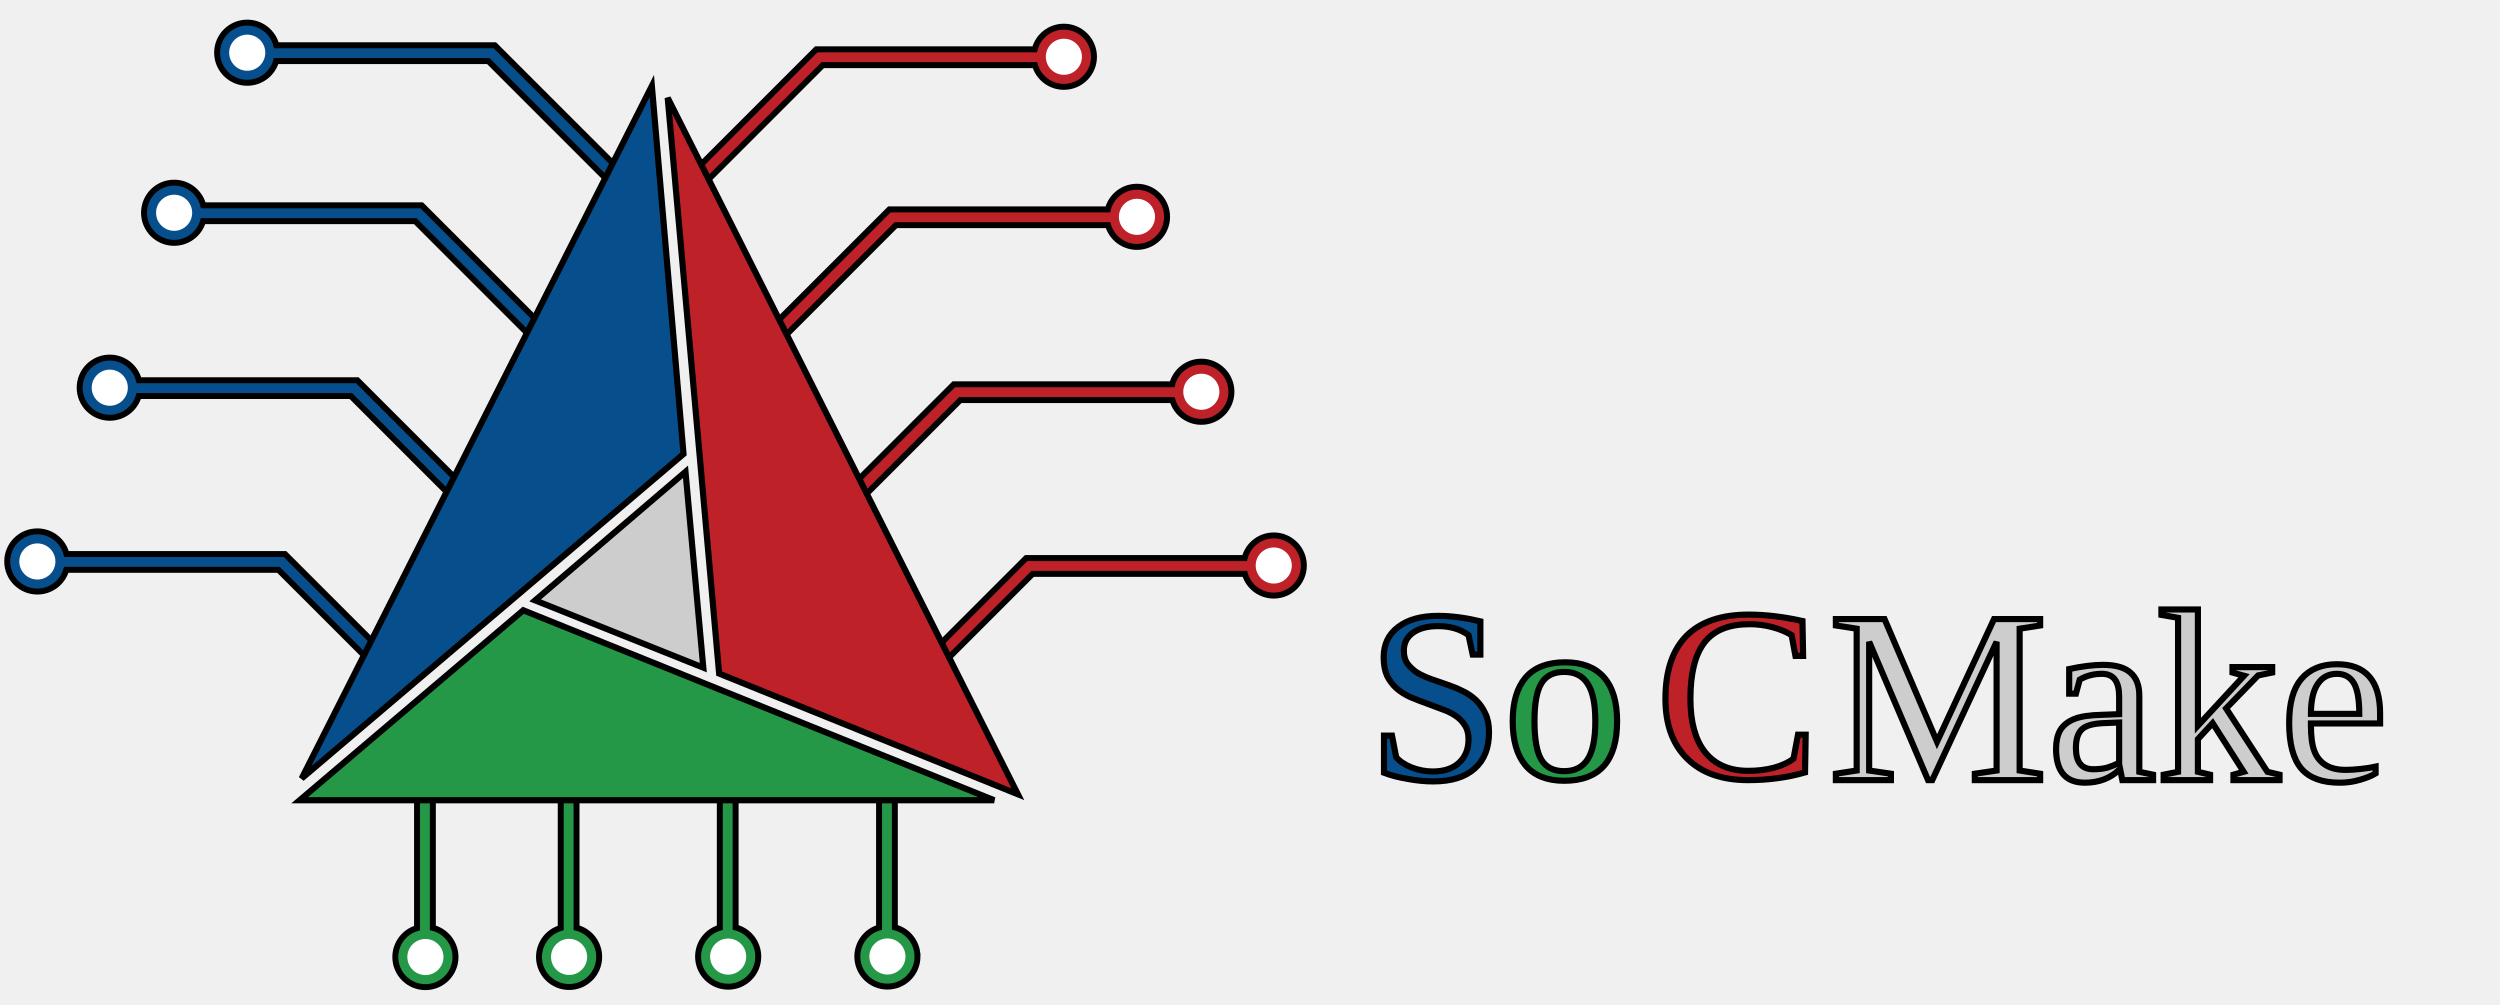
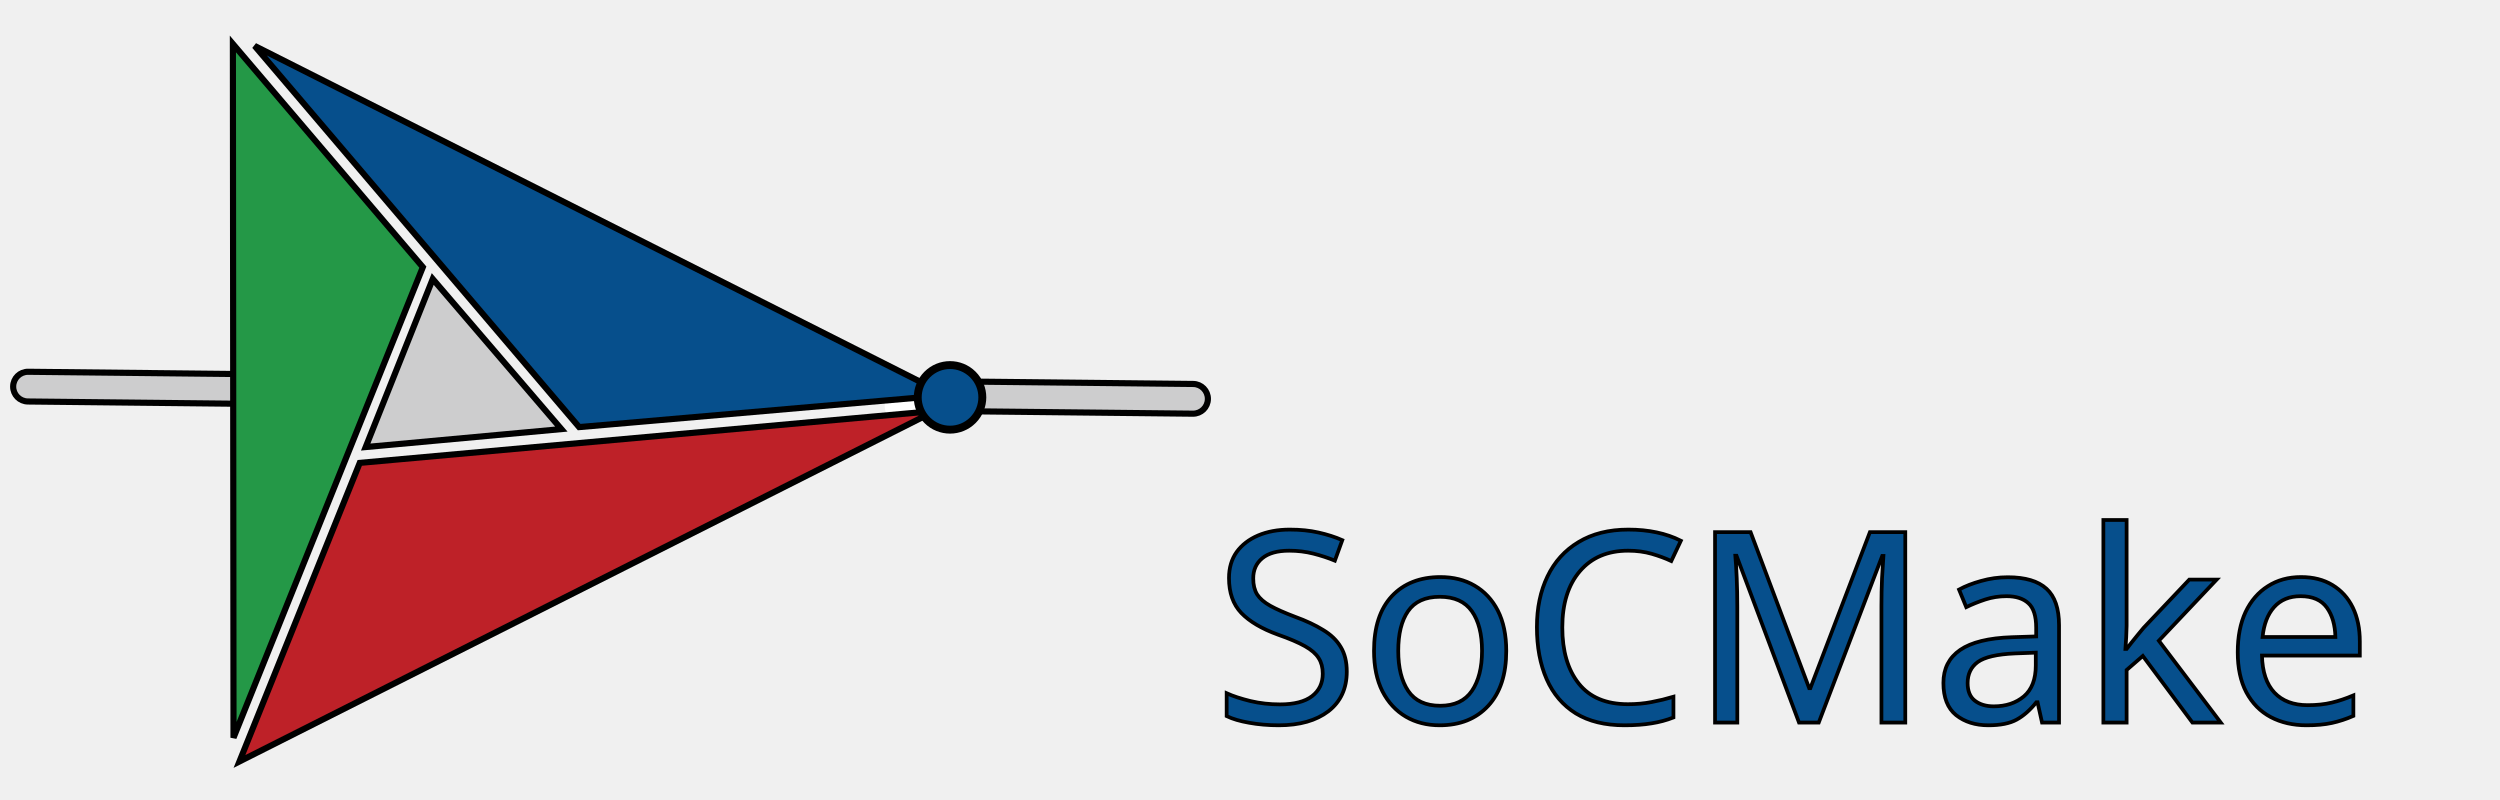
- <svg xmlns="http://www.w3.org/2000/svg" x="0px" y="0px" viewBox="0 0 122 49" xml:space="preserve" version="1.1" id="svg39" width="122" height="49">
-   <defs id="defs43">                </defs>
+ <svg xmlns="http://www.w3.org/2000/svg" x="0px" y="0px" viewBox="0 0 200 64" xml:space="preserve" version="1.1" id="svg39" width="200" height="64">
+   <defs id="defs43" />
  <style type="text/css" id="style2"> .st0{fill:#064F8C;} .st1{fill:#249847;} .st2{fill:#BE2128;} .st3{fill:#172C36;} .st4{fill:#CDCDCE;} </style>
-   <g id="Layer_2" transform="translate(0,18.6)"> </g>
-   <path id="rect266" style="fill:#064f8c;fill-opacity:1;stroke:#000000;stroke-width:0.291;stroke-dasharray:none;stroke-opacity:1" d="m 12.065,1.104 a 1.469,1.469 0 0 0 -1.469,1.469 1.469,1.469 0 0 0 1.469,1.467 1.469,1.469 0 0 0 1.411,-1.06 h 10.354 l 5.709,5.709 0.545,-0.545 -5.937,-5.935 h -0.002 -10.658 A 1.469,1.469 0 0 0 12.065,1.104 Z" />
-   <circle style="fill:#ffffff;fill-opacity:1;stroke-width:2.064;stroke-dasharray:none" id="path1347-6" cx="12.065" cy="2.572" r="0.881" />
-   <path id="rect266-7" style="fill:#064f8c;fill-opacity:1;stroke:#000000;stroke-width:0.291;stroke-dasharray:none;stroke-opacity:1" d="M 8.497,8.915 A 1.469,1.469 0 0 0 7.028,10.384 1.469,1.469 0 0 0 8.497,11.851 1.469,1.469 0 0 0 9.909,10.791 H 20.262 l 5.709,5.709 0.545,-0.545 -5.937,-5.935 -0.002,-1.3e-5 H 9.92 A 1.469,1.469 0 0 0 8.497,8.915 Z" />
-   <circle style="fill:#ffffff;fill-opacity:1;stroke-width:2.064;stroke-dasharray:none" id="path1347-6-5" cx="8.497" cy="10.383" r="0.881" />
-   <path id="rect266-7-9" style="fill:#064f8c;fill-opacity:1;stroke:#000000;stroke-width:0.291;stroke-dasharray:none;stroke-opacity:1" d="m 5.357,17.451 a 1.469,1.469 0 0 0 -1.469,1.469 1.469,1.469 0 0 0 1.469,1.467 1.469,1.469 0 0 0 1.411,-1.06 H 17.122 l 5.709,5.709 0.545,-0.545 -5.937,-5.935 -0.002,-1.4e-5 H 6.779 A 1.469,1.469 0 0 0 5.357,17.451 Z" />
-   <circle style="fill:#ffffff;fill-opacity:1;stroke-width:2.064;stroke-dasharray:none" id="path1347-6-5-1" cx="5.357" cy="18.92" r="0.881" />
-   <path id="rect266-7-9-2" style="fill:#064f8c;fill-opacity:1;stroke:#000000;stroke-width:0.291;stroke-dasharray:none;stroke-opacity:1" d="M 1.823,25.931 A 1.469,1.469 0 0 0 0.353,27.4 1.469,1.469 0 0 0 1.823,28.868 1.469,1.469 0 0 0 3.234,27.807 H 13.588 l 5.709,5.709 0.545,-0.545 -5.937,-5.935 -0.002,-1.4e-5 H 3.245 A 1.469,1.469 0 0 0 1.822,25.931 Z" />
-   <circle style="fill:#ffffff;fill-opacity:1;stroke-width:2.064;stroke-dasharray:none" id="path1347-6-5-1-7" cx="1.823" cy="27.4" r="0.881" />
-   <path id="rect266-0" style="fill:#be2128;fill-opacity:1;stroke:#000000;stroke-width:0.291;stroke-dasharray:none;stroke-opacity:1" d="M 51.917,1.302 A 1.469,1.469 0 0 1 53.386,2.771 1.469,1.469 0 0 1 51.917,4.238 1.469,1.469 0 0 1 50.505,3.178 H 40.152 L 34.443,8.887 33.898,8.342 39.834,2.407 h 0.002 10.658 a 1.469,1.469 0 0 1 1.423,-1.105 z" />
-   <circle style="fill:#ffffff;fill-opacity:1;stroke-width:2.064;stroke-dasharray:none" id="path1347-6-9" cx="-51.917" cy="2.77" r="0.881" transform="scale(-1,1)" />
-   <path id="rect266-7-3" style="fill:#be2128;fill-opacity:1;stroke:#000000;stroke-width:0.291;stroke-dasharray:none;stroke-opacity:1" d="m 55.484,9.113 a 1.469,1.469 0 0 1 1.469,1.469 1.469,1.469 0 0 1 -1.469,1.467 1.469,1.469 0 0 1 -1.411,-1.06 H 43.719 l -5.709,5.709 -0.545,-0.545 5.937,-5.935 0.002,-1.3e-5 h 10.658 a 1.469,1.469 0 0 1 1.423,-1.105 z" />
-   <circle style="fill:#ffffff;fill-opacity:1;stroke-width:2.064;stroke-dasharray:none" id="path1347-6-5-6" cx="-55.484" cy="10.581" r="0.881" transform="scale(-1,1)" />
-   <path id="rect266-7-9-0" style="fill:#be2128;fill-opacity:1;stroke:#000000;stroke-width:0.291;stroke-dasharray:none;stroke-opacity:1" d="m 58.625,17.649 a 1.469,1.469 0 0 1 1.469,1.469 1.469,1.469 0 0 1 -1.469,1.467 1.469,1.469 0 0 1 -1.411,-1.06 H 46.86 l -5.709,5.709 -0.545,-0.545 5.937,-5.935 0.002,-1.4e-5 h 10.658 a 1.469,1.469 0 0 1 1.423,-1.105 z" />
-   <circle style="fill:#ffffff;fill-opacity:1;stroke-width:2.064;stroke-dasharray:none" id="path1347-6-5-1-6" cx="-58.625" cy="19.117" r="0.881" transform="scale(-1,1)" />
-   <path id="rect266-7-9-2-2" style="fill:#be2128;fill-opacity:1;stroke:#000000;stroke-width:0.291;stroke-dasharray:none;stroke-opacity:1" d="m 62.159,26.129 a 1.469,1.469 0 0 1 1.469,1.469 1.469,1.469 0 0 1 -1.469,1.467 1.469,1.469 0 0 1 -1.411,-1.06 H 50.394 l -5.709,5.709 -0.545,-0.545 5.937,-5.935 0.002,-1.4e-5 h 10.658 a 1.469,1.469 0 0 1 1.423,-1.105 z" />
-   <circle style="fill:#ffffff;fill-opacity:1;stroke-width:2.064;stroke-dasharray:none" id="path1347-6-5-1-7-6" cx="-62.159" cy="27.597" r="0.881" transform="scale(-1,1)" />
-   <path id="rect266-0-8" style="fill:#249847;fill-opacity:1;stroke:#000000;stroke-width:0.291;stroke-dasharray:none;stroke-opacity:1" d="m 22.228,46.703 c 3.87e-4,0.812 -0.658,1.47 -1.469,1.469 -0.811,-6.45e-4 -1.468,-0.658 -1.467,-1.469 -3.05e-4,-0.654 0.432,-1.23 1.06,-1.411 V 34.938 l -0.005,-0.456 0.774,0.022 0.025,0.083 -0.023,0.034 v 10.658 c 0.65,0.166 1.105,0.752 1.105,1.423 z" />
-   <circle style="fill:#ffffff;fill-opacity:1;stroke-width:2.064;stroke-dasharray:none" id="path1347-6-9-7" cx="-46.703" cy="-20.76" r="0.881" transform="matrix(0,-1,-1,0,0,0)" />
-   <text xml:space="preserve" style="fill:#064f8c;fill-opacity:1;stroke:#000000;stroke-width:0.3;stroke-dasharray:none;stroke-opacity:1" x="66.726" y="38.004" id="text5374">
-     <tspan id="tspan5372" x="66.726" y="38.004">S</tspan>
-   </text>
-   <text xml:space="preserve" style="fill:#249847;fill-opacity:1;stroke:#000000;stroke-width:0.3;stroke-dasharray:none;stroke-opacity:1" x="73.369" y="37.979" id="text6496">
-     <tspan id="tspan6494" x="73.369" y="37.979">o</tspan>
-   </text>
-   <text xml:space="preserve" style="fill:#be2128;fill-opacity:1;stroke:#000000;stroke-width:0.3;stroke-dasharray:none;stroke-opacity:1" x="80.772" y="37.948" id="text6500">
-     <tspan id="tspan6498" x="80.772" y="37.948">C</tspan>
-   </text>
-   <text xml:space="preserve" style="fill:#cdcdce;fill-opacity:1;stroke:#000000;stroke-width:0.3;stroke-dasharray:none;stroke-opacity:1" x="89.247" y="38.07" id="text6504">
-     <tspan id="tspan6502" x="89.247" y="38.07">Make</tspan>
-   </text>
-   <path id="rect266-0-8-2" style="fill:#249847;fill-opacity:1;stroke:#000000;stroke-width:0.291;stroke-dasharray:none;stroke-opacity:1" d="m 29.24,46.697 c 3.87e-4,0.812 -0.658,1.47 -1.469,1.469 -0.811,-6.45e-4 -1.468,-0.658 -1.467,-1.469 -3.05e-4,-0.654 0.432,-1.23 1.06,-1.411 V 34.932 l -0.005,-0.456 0.774,0.022 0.025,0.083 -0.023,0.034 v 10.658 c 0.65,0.166 1.105,0.752 1.105,1.423 z" />
-   <circle style="fill:#ffffff;fill-opacity:1;stroke-width:2.064;stroke-dasharray:none" id="path1347-6-9-7-28" cx="-46.697" cy="-27.771" r="0.881" transform="matrix(0,-1,-1,0,0,0)" />
-   <path id="rect266-0-8-9" style="fill:#249847;fill-opacity:1;stroke:#000000;stroke-width:0.291;stroke-dasharray:none;stroke-opacity:1" d="m 37.003,46.682 c 3.87e-4,0.812 -0.658,1.47 -1.469,1.469 -0.811,-6.45e-4 -1.468,-0.658 -1.467,-1.469 -3.05e-4,-0.654 0.432,-1.23 1.06,-1.411 V 34.917 l -0.005,-0.456 0.774,0.022 0.025,0.083 -0.023,0.034 v 10.658 c 0.65,0.166 1.105,0.752 1.105,1.423 z" />
-   <circle style="fill:#ffffff;fill-opacity:1;stroke-width:2.064;stroke-dasharray:none" id="path1347-6-9-7-73" cx="-46.682" cy="-35.534" r="0.881" transform="matrix(0,-1,-1,0,0,0)" />
-   <path id="rect266-0-8-9-9" style="fill:#249847;fill-opacity:1;stroke:#000000;stroke-width:0.291;stroke-dasharray:none;stroke-opacity:1" d="m 44.774,46.677 c 3.87e-4,0.812 -0.658,1.47 -1.469,1.469 -0.811,-6.45e-4 -1.468,-0.658 -1.467,-1.469 -3.05e-4,-0.654 0.432,-1.23 1.06,-1.411 v -7.039 l -0.016,-0.645 0.398,0.116 0.241,0.129 0.147,0.446 v 6.981 c 0.65,0.166 1.105,0.752 1.105,1.423 z" />
-   <circle style="fill:#ffffff;fill-opacity:1;stroke-width:2.064;stroke-dasharray:none" id="path1347-6-9-7-73-3" cx="-46.677" cy="-43.306" r="0.881" transform="matrix(0,-1,-1,0,0,0)" />
-   <g id="g922" transform="matrix(1.215265,0,0,1.215265,6.626263,-14.83529)" style="stroke:#000000;stroke-width:0.247;stroke-dasharray:none;stroke-opacity:1">
+   <circle style="fill:#ffffff;fill-opacity:1;stroke-width:3.38;stroke-dasharray:none" id="path1347-6-6" cx="74.069" cy="-28.026" r="1.442" transform="rotate(44.94841)" />
+   <rect style="fill:#cdcdce;fill-opacity:1;stroke:#000000;stroke-width:0.491;stroke-linecap:round;stroke-linejoin:round;stroke-dasharray:none;stroke-opacity:1;paint-order:normal" id="rect2870-6" width="19.252" height="2.377" x="1.386" y="29.716" ry="1.188" transform="rotate(0.6169425)" />
+   <g id="g922" transform="matrix(0.00179211,1.990248,-1.990248,0.00179211,106.8689,-9.661489)" style="stroke:#000000;stroke-width:0.247;stroke-dasharray:none;stroke-opacity:1">
    <polygon transform="matrix(0.7945236,0,0,0.7945236,3.800125,12.63966)" class="st0" points="3.6,38.8 22.9,22.4 21.3,3.8 " id="polygon6" style="fill:#064f8c;stroke:#000000;stroke-width:0.311;stroke-dasharray:none;stroke-opacity:1" />
    <polygon transform="matrix(0.7945236,0,0,0.7945236,3.800125,12.63966)" class="st1" points="14.8,30.3 3.5,39.9 38.6,39.9 " id="polygon8" style="fill:#249847;stroke:#000000;stroke-width:0.311;stroke-dasharray:none;stroke-opacity:1" />
    <polygon transform="matrix(0.7945236,0,0,0.7945236,3.800125,12.63966)" class="st2" points="22.1,4.4 24.7,33.5 39.8,39.6 " id="polygon10" style="fill:#be2128;stroke:#000000;stroke-width:0.311;stroke-dasharray:none;stroke-opacity:1" />
    <polygon transform="matrix(0.7945236,0,0,0.7945236,3.800125,12.63966)" style="fill:#cdcdce;stroke:#000000;stroke-width:0.311;stroke-dasharray:none;stroke-opacity:1" id="polygon34" points="23,23.3 15.4,29.8 23.9,33.2 " class="st4" />
  </g>
+   <rect style="fill:#cdcdce;fill-opacity:1;stroke:#000000;stroke-width:0.491;stroke-linecap:round;stroke-linejoin:round;stroke-dasharray:none;stroke-opacity:1;paint-order:normal" id="rect2870-2" width="19.252" height="2.377" x="77.718" y="29.688" ry="1.188" transform="rotate(0.6169425)" />
+   <circle style="fill:#064f8c;fill-opacity:1;stroke:#000000;stroke-width:0.633;stroke-dasharray:none;stroke-opacity:1" id="path1347-6-7" cx="76.249" cy="-31.195" r="2.583" transform="rotate(44.94841)" />
+   <text xml:space="preserve" style="font-style:normal;font-weight:normal;font-size:21.333px;font-family:sans-serif;fill:#064f8c;fill-opacity:1;stroke:#000000;stroke-width:0.3;stroke-dasharray:none;stroke-opacity:1" x="97.038" y="57.804" id="text3869">
+     <tspan id="tspan3867" x="97.038" y="57.804" style="font-size:21.333px;fill:#064f8c;fill-opacity:1;stroke:#000000;stroke-width:0.3;stroke-dasharray:none;stroke-opacity:1">SoCMake</tspan>
+   </text>
</svg>
